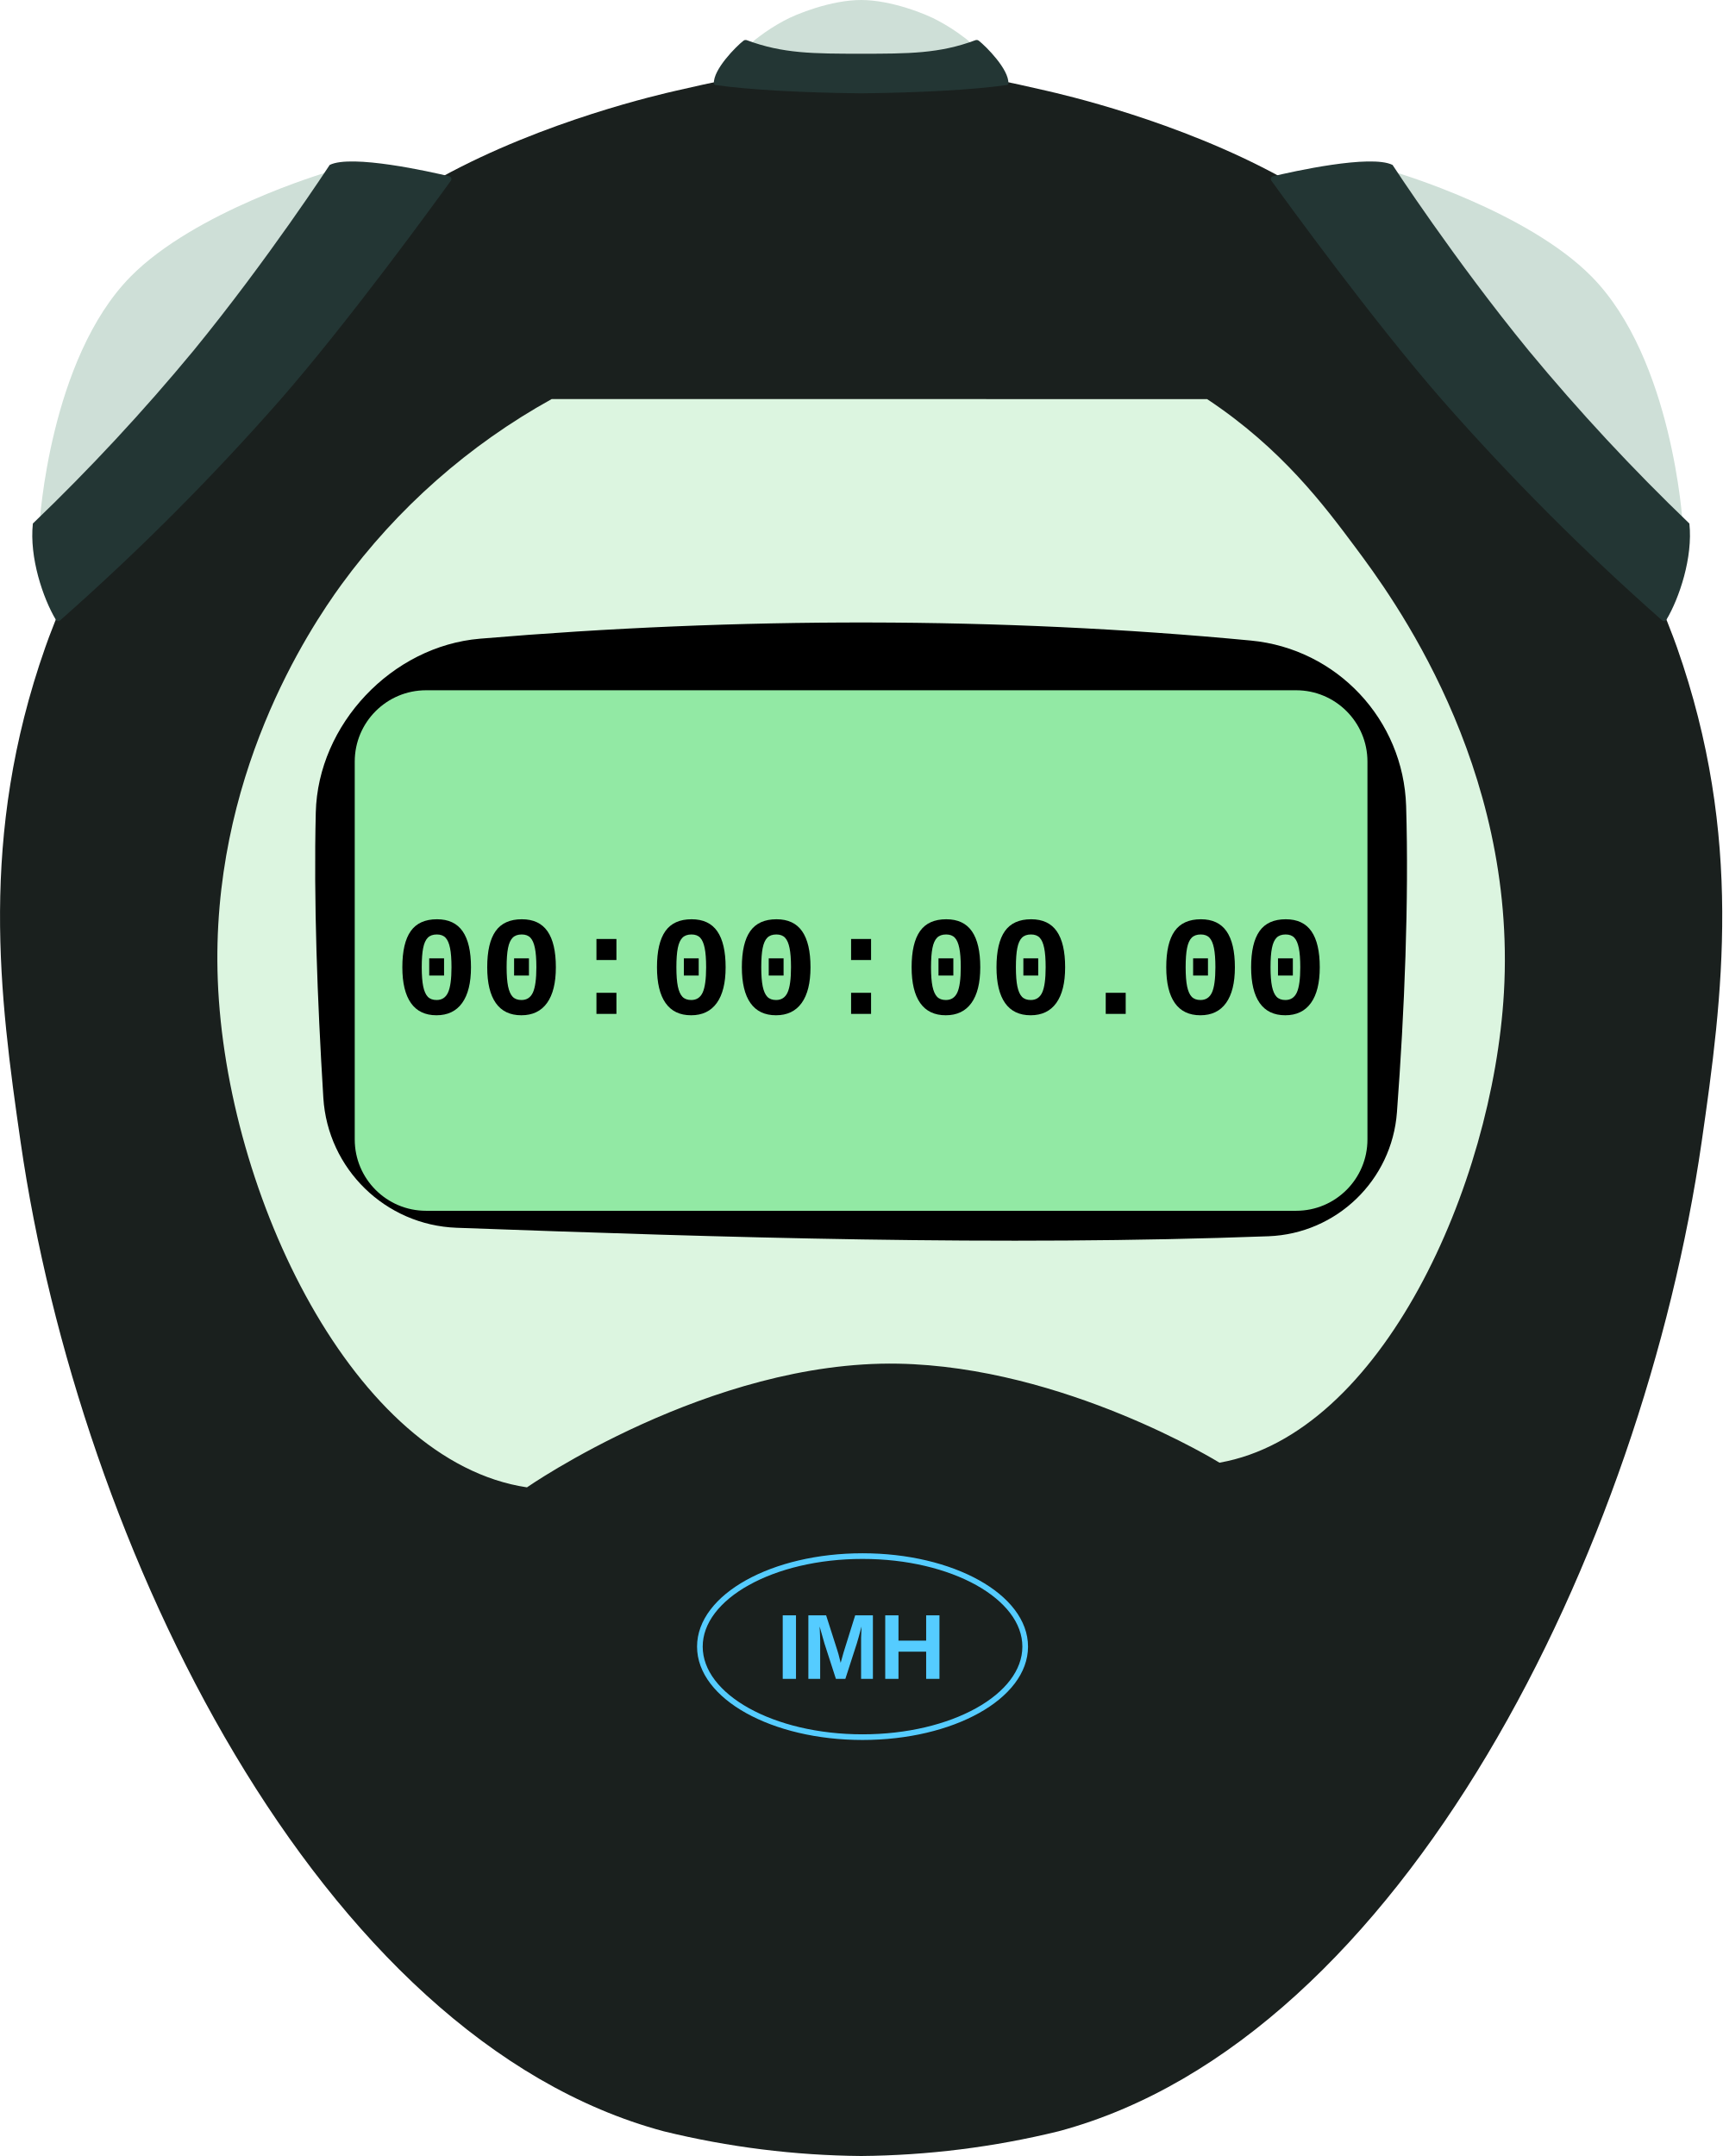
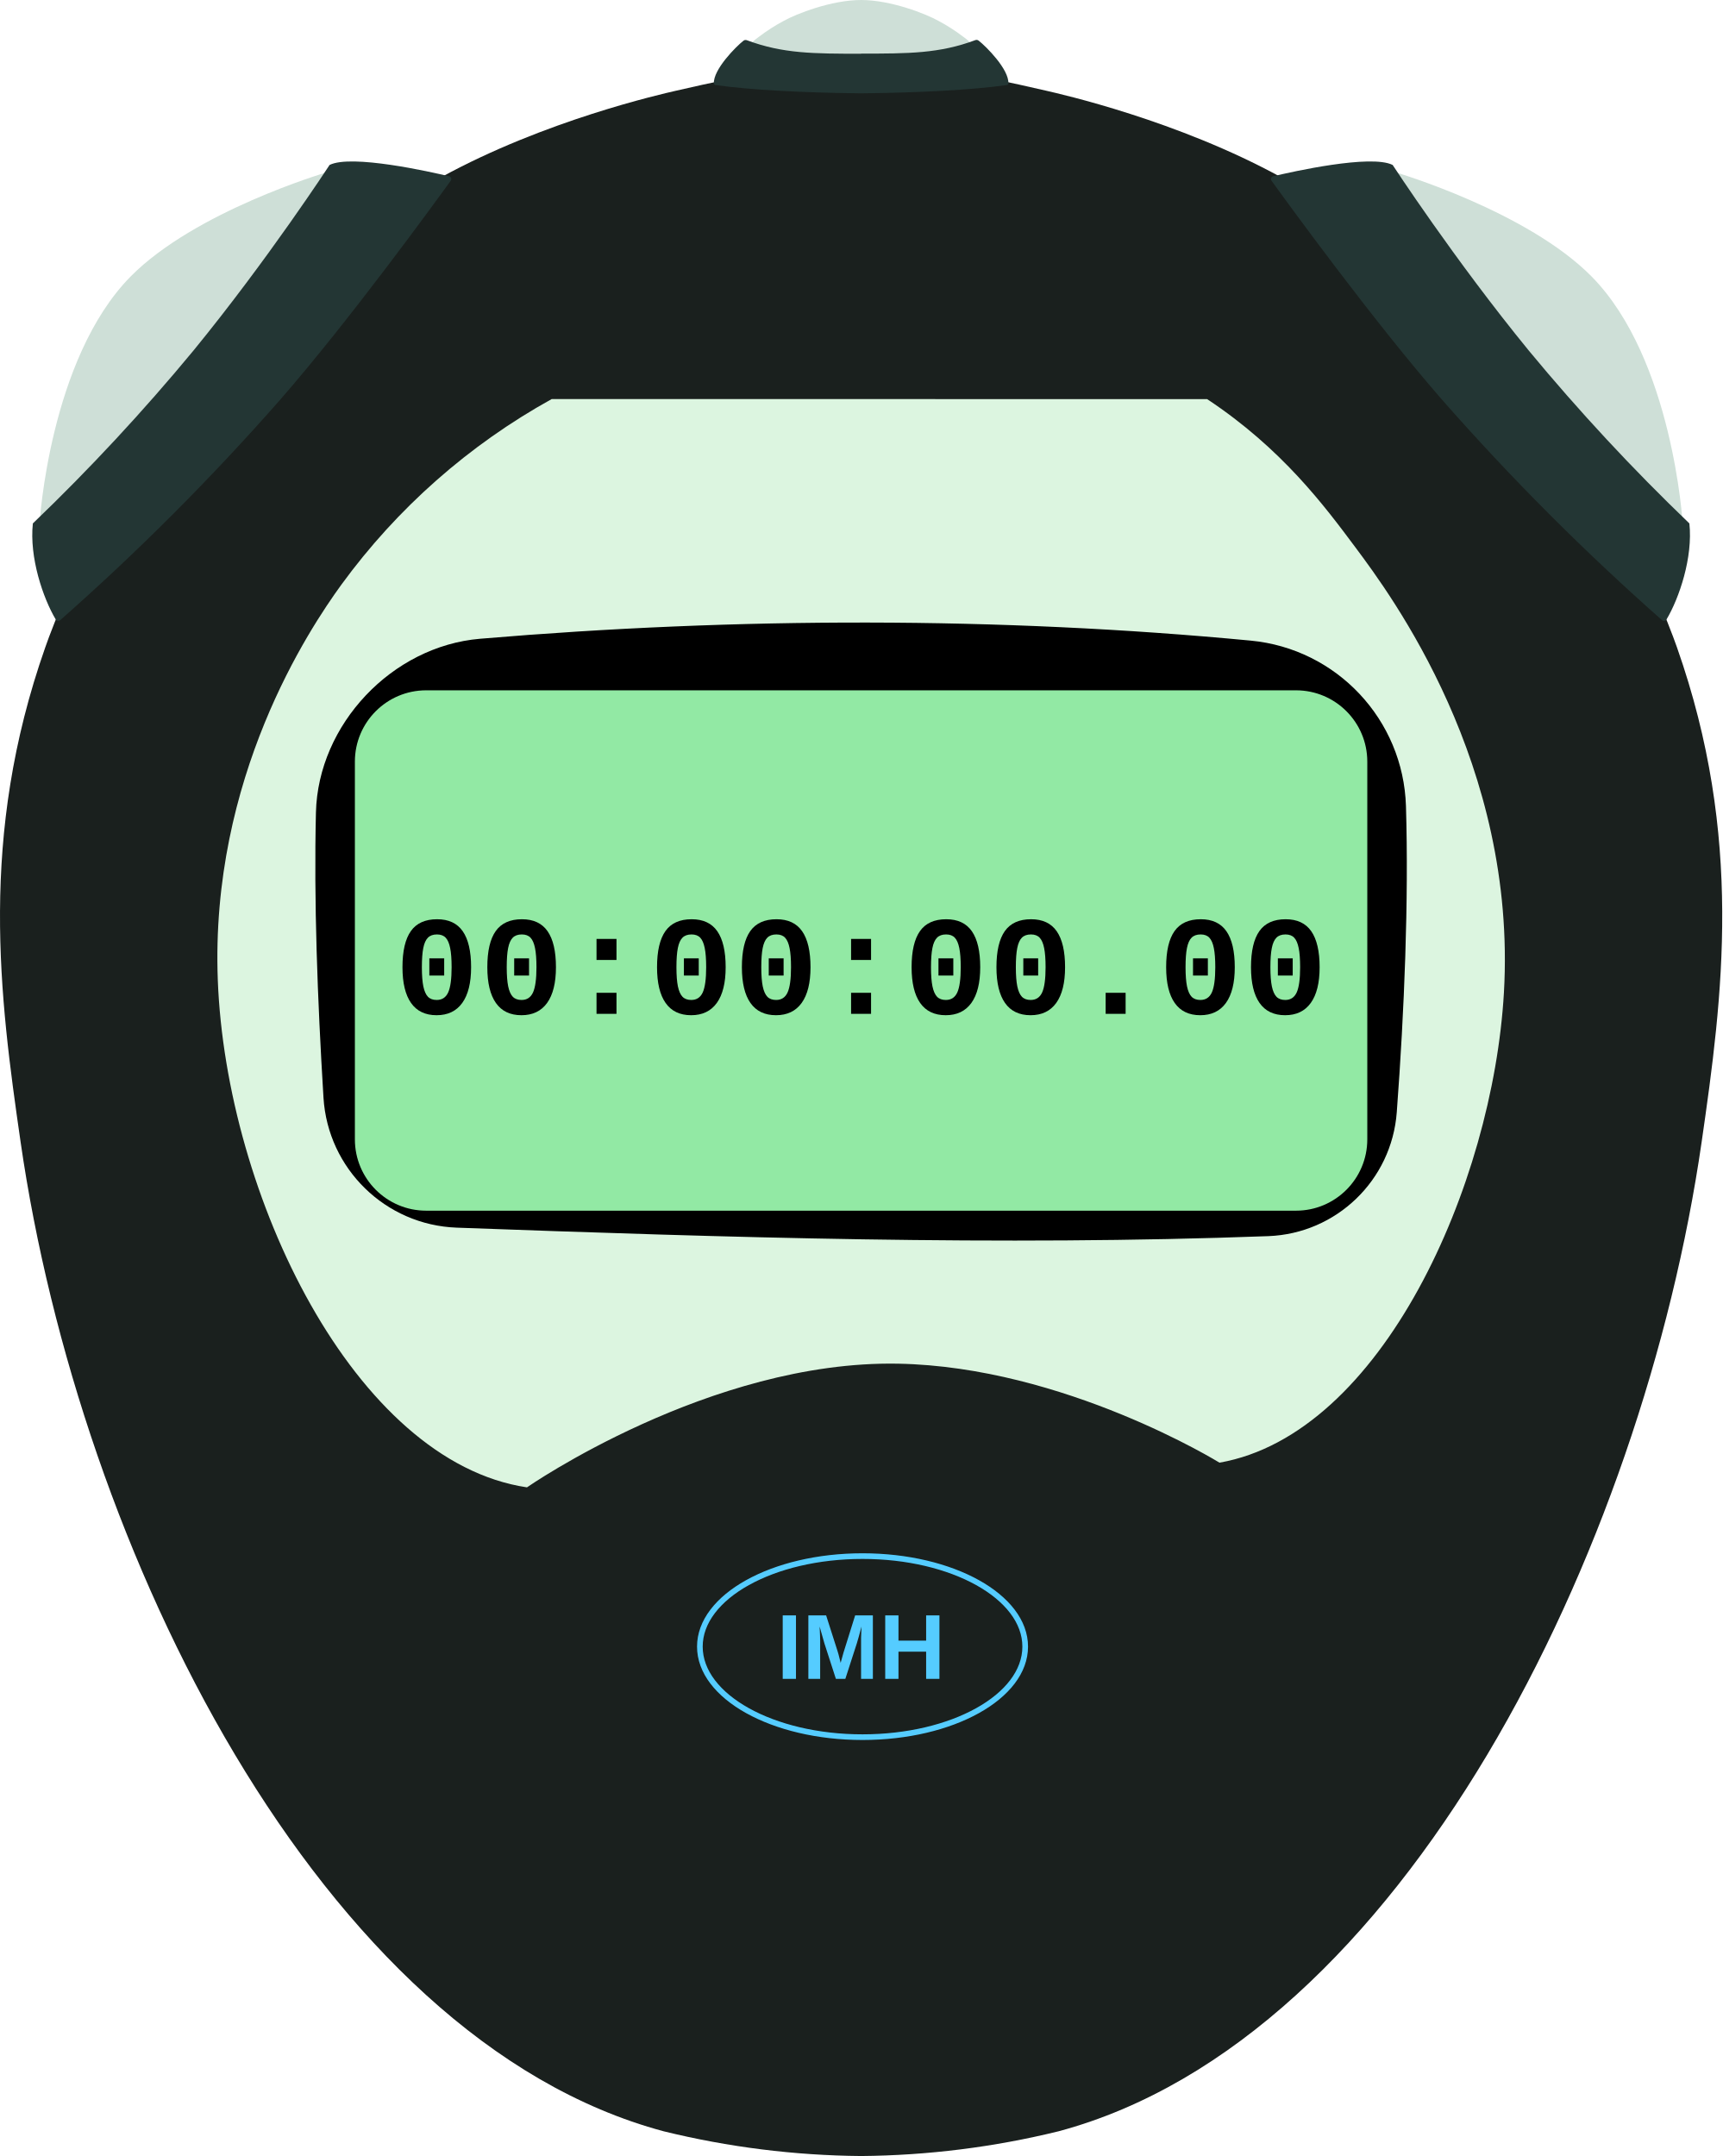
- <svg xmlns="http://www.w3.org/2000/svg" xmlns:xlink="http://www.w3.org/1999/xlink" id="Layer_1" data-name="Layer 1" viewBox="0 0 608.81 762.12">
+ <svg xmlns="http://www.w3.org/2000/svg" xmlns:xlink="http://www.w3.org/1999/xlink" id="Layer_1" data-name="Layer 1" viewBox="0 0 609 762.35">
  <defs>
-     <style>.cls-1{fill:#cedfd7;}.cls-2{fill:#233634;}.cls-3{fill:#92e9a4;}.cls-4{font-size:50px;font-family:CourierNewPS-BoldMT, Courier New;}.cls-4,.cls-7{font-weight:700;}.cls-5{fill:#1a201e;}.cls-6{fill:none;stroke:#5cf;stroke-miterlimit:10;stroke-width:2px;}.cls-7{font-size:32.62px;fill:#5cf;font-family:Arial-BoldMT, Arial;}.cls-8{fill:#dcf5e0;}</style>
+     <style>.cls-1{fill:#cedfd7;}.cls-2{fill:#233634;}.cls-3{fill:#92e9a4;}.cls-4{font-size:50px;font-family:CourierNewPS-BoldMT, Courier New;}.cls-4,.cls-7{font-weight:700;}.cls-5{fill:#1a201e;}.cls-6{fill:none;stroke:#5cf;stroke-miterlimit:10;stroke-width:2px;}.cls-7{font-size:32.63px;fill:#5cf;font-family:Arial-BoldMT, Arial;}.cls-8{fill:#dcf5e0;}</style>
    <symbol id="Button" data-name="Button" viewBox="0 0 148.17 162.45">
      <path class="cls-1" d="M2.58,128S6.07,69.84,34.74,40.73C57.5,17.63,103.63,4,103.63,4,99,17.77,16.36,123.41,2.58,128Z" />
      <path class="cls-2" d="M8.32,162a1,1,0,0,0,1.52.24A867.91,867.91,0,0,0,87.65,84.28c24.45-28,54.87-69.91,60.34-77.49a1,1,0,0,0-.58-1.54c-6.67-1.59-34.6-7.87-42.28-4,0,0-21.79,33.42-48.09,65.58A724.16,724.16,0,0,1,.21,128C-1.09,140,3.81,154.45,8.32,162Z" />
    </symbol>
    <symbol id="Screen" data-name="Screen" viewBox="0 0 385.97 218.51">
      <path d="M337,216.94c-95.18,3.54-191.79.47-287-3A49,49,0,0,1,2.89,168C.73,132.7-.53,98.27.22,67.14S27.13,8.33,58.27,5.71C149.36-2,242.21-2.07,330.78,6.37a60.64,60.64,0,0,1,54.88,58.51c1,33.31-.55,72.32-3.25,108.26A47.34,47.34,0,0,1,337,216.94Z" />
      <rect class="cls-3" x="13.99" y="23.94" width="358" height="184" rx="25.22" />
      <text id="display" class="cls-4" transform="translate(27.96 138.34)">00:00:00.00</text>
    </symbol>
  </defs>
  <g id="stopwatch">
-     <path class="cls-5" d="M400,781.06a304.49,304.49,0,0,0,69.81-8.74c121.8-32.65,206.54-205.86,227.32-349.73,7.42-51.35,14.89-107.77-8.74-174.86-5-14.09-41-111.89-139.89-166.12C511.82,61.49,470.57,52.19,465.44,51,438.9,44.9,423,41.92,400,41.92h0c-23,0-38.9,3-65.44,9.09-5.13,1.18-46.38,10.48-83.06,30.6-98.86,54.23-134.93,152-139.89,166.12C88,314.82,95.45,371.24,102.87,422.59c20.78,143.87,105.52,317.08,227.32,349.73A304.49,304.49,0,0,0,400,781.06" transform="translate(-95.59 -18.94)" />
-     <ellipse class="cls-6" cx="304.91" cy="582.06" rx="57.5" ry="32" />
-     <text class="cls-7" transform="translate(274.51 593.46)">IMH</text>
-     <use width="148.17" height="162.45" transform="matrix(-1, 0, 0, 1, 597.41, 57.06)" xlink:href="#Button" />
-     <use width="148.17" height="162.45" transform="translate(11.41 57.06)" xlink:href="#Button" />
-     <path class="cls-1" d="M400,37.91c4.22,0,33.73,1.06,39-3.16,0-.41-.48-.84-.75-1.1A19.51,19.51,0,0,0,436.19,32a65.73,65.73,0,0,0-8.84-5.67h0C423,23.88,410.54,18.94,400,18.94s-23,4.94-27.35,7.37h0A65.73,65.73,0,0,0,363.81,32a19.51,19.51,0,0,0-2.06,1.67c-.27.26-.77.69-.75,1.1C366.27,39,395.78,37.91,400,37.91Z" transform="translate(-95.59 -18.94)" />
-     <path class="cls-2" d="M400,37.92c-16.73,0-27.65,0-40.39-4.77a1.24,1.24,0,0,0-1.19.17c-2.59,2-10.74,10.19-10.47,15.13a.58.58,0,0,0,.51.54C360.51,50.72,380,51.73,400,51.93c20-.2,39.49-1.21,51.54-2.94a.58.58,0,0,0,.51-.54c.27-4.94-7.88-13.11-10.47-15.13a1.24,1.24,0,0,0-1.19-.17c-12.74,4.77-23.66,4.77-40.39,4.77Z" transform="translate(-95.59 -18.94)" />
-     <path class="cls-8" d="M290.62,160a229.73,229.73,0,0,0-74.32,65.57c-11.4,15.7-46.47,68.24-43.72,139.89,2.93,76,48.28,170.13,109.29,179.24,0,0,64.63-44.93,131.15-43.72,58.86,1.08,113.66,35,113.66,35,57.49-10.09,96.63-98.3,100.55-166.12,4.66-80.65-40-140.67-52.46-157.38-11-14.75-26-34.92-52.46-52.46Z" transform="translate(-95.59 -18.94)" />
+     <path class="cls-5" d="M400,781.18a303.88,303.88,0,0,0,69.83-8.75C591.67,739.78,676.44,566.51,697.22,422.6c7.42-51.37,14.89-107.81-8.74-174.92-5-14.09-41-111.92-139.94-166.17C511.86,61.38,470.6,52.08,465.46,50.9,438.91,44.79,423,41.81,400,41.81h0c-23,0-38.91,3-65.46,9.09-5.14,1.18-46.4,10.48-83.08,30.61-98.9,54.25-135,152.08-139.94,166.17-23.63,67.11-16.16,123.55-8.74,174.92,20.78,143.91,105.55,317.18,227.39,349.83A303.88,303.88,0,0,0,400,781.18" transform="translate(-95.5 -18.82)" />
+     <ellipse class="cls-6" cx="305" cy="582.24" rx="57.52" ry="32.01" />
+     <text class="cls-7" transform="translate(274.59 593.64)">IMH</text>
+     <use width="148.17" height="162.45" transform="matrix(-1, 0, 0, 1, 597.59, 57.08)" xlink:href="#Button" />
+     <use width="148.17" height="162.45" transform="translate(11.41 57.08)" xlink:href="#Button" />
+     <path class="cls-1" d="M400,37.8c4.22,0,33.74,1.06,39-3.16,0-.42-.48-.84-.74-1.1a19.63,19.63,0,0,0-2.07-1.67,64.64,64.64,0,0,0-8.84-5.67h0C423,23.76,410.54,18.82,400,18.82s-23,4.94-27.36,7.38h0a64.64,64.64,0,0,0-8.84,5.67,19.63,19.63,0,0,0-2.07,1.67c-.26.26-.76.68-.74,1.1C366.26,38.86,395.78,37.8,400,37.8Z" transform="translate(-95.5 -18.82)" />
+     <path class="cls-2" d="M400,37.81c-16.74,0-27.66,0-40.4-4.77a1.21,1.21,0,0,0-1.19.17c-2.59,2-10.75,10.19-10.48,15.14a.59.59,0,0,0,.51.53C360.5,50.62,380,51.63,400,51.82c20-.19,39.5-1.2,51.56-2.94a.59.59,0,0,0,.51-.53c.27-5-7.89-13.12-10.48-15.14A1.21,1.21,0,0,0,440.4,33c-12.74,4.77-23.66,4.77-40.4,4.77Z" transform="translate(-95.5 -18.82)" />
+     <path class="cls-8" d="M290.58,159.93a229.72,229.72,0,0,0-74.34,65.59c-11.4,15.7-46.48,68.26-43.72,139.93,2.92,76,48.29,170.18,109.32,179.29,0,0,64.64-44.94,131.19-43.73,58.87,1.08,113.69,35,113.69,35,57.5-10.09,96.66-98.33,100.58-166.17,4.66-80.67-40-140.71-52.48-157.43-11-14.75-26-34.93-52.47-52.47Z" transform="translate(-95.5 -18.82)" />
  </g>
-   <use width="385.97" height="218.51" transform="translate(111.41 220.06)" xlink:href="#Screen" />
+   <use width="385.97" height="218.51" transform="translate(111.5 220.15)" xlink:href="#Screen" />
</svg>
